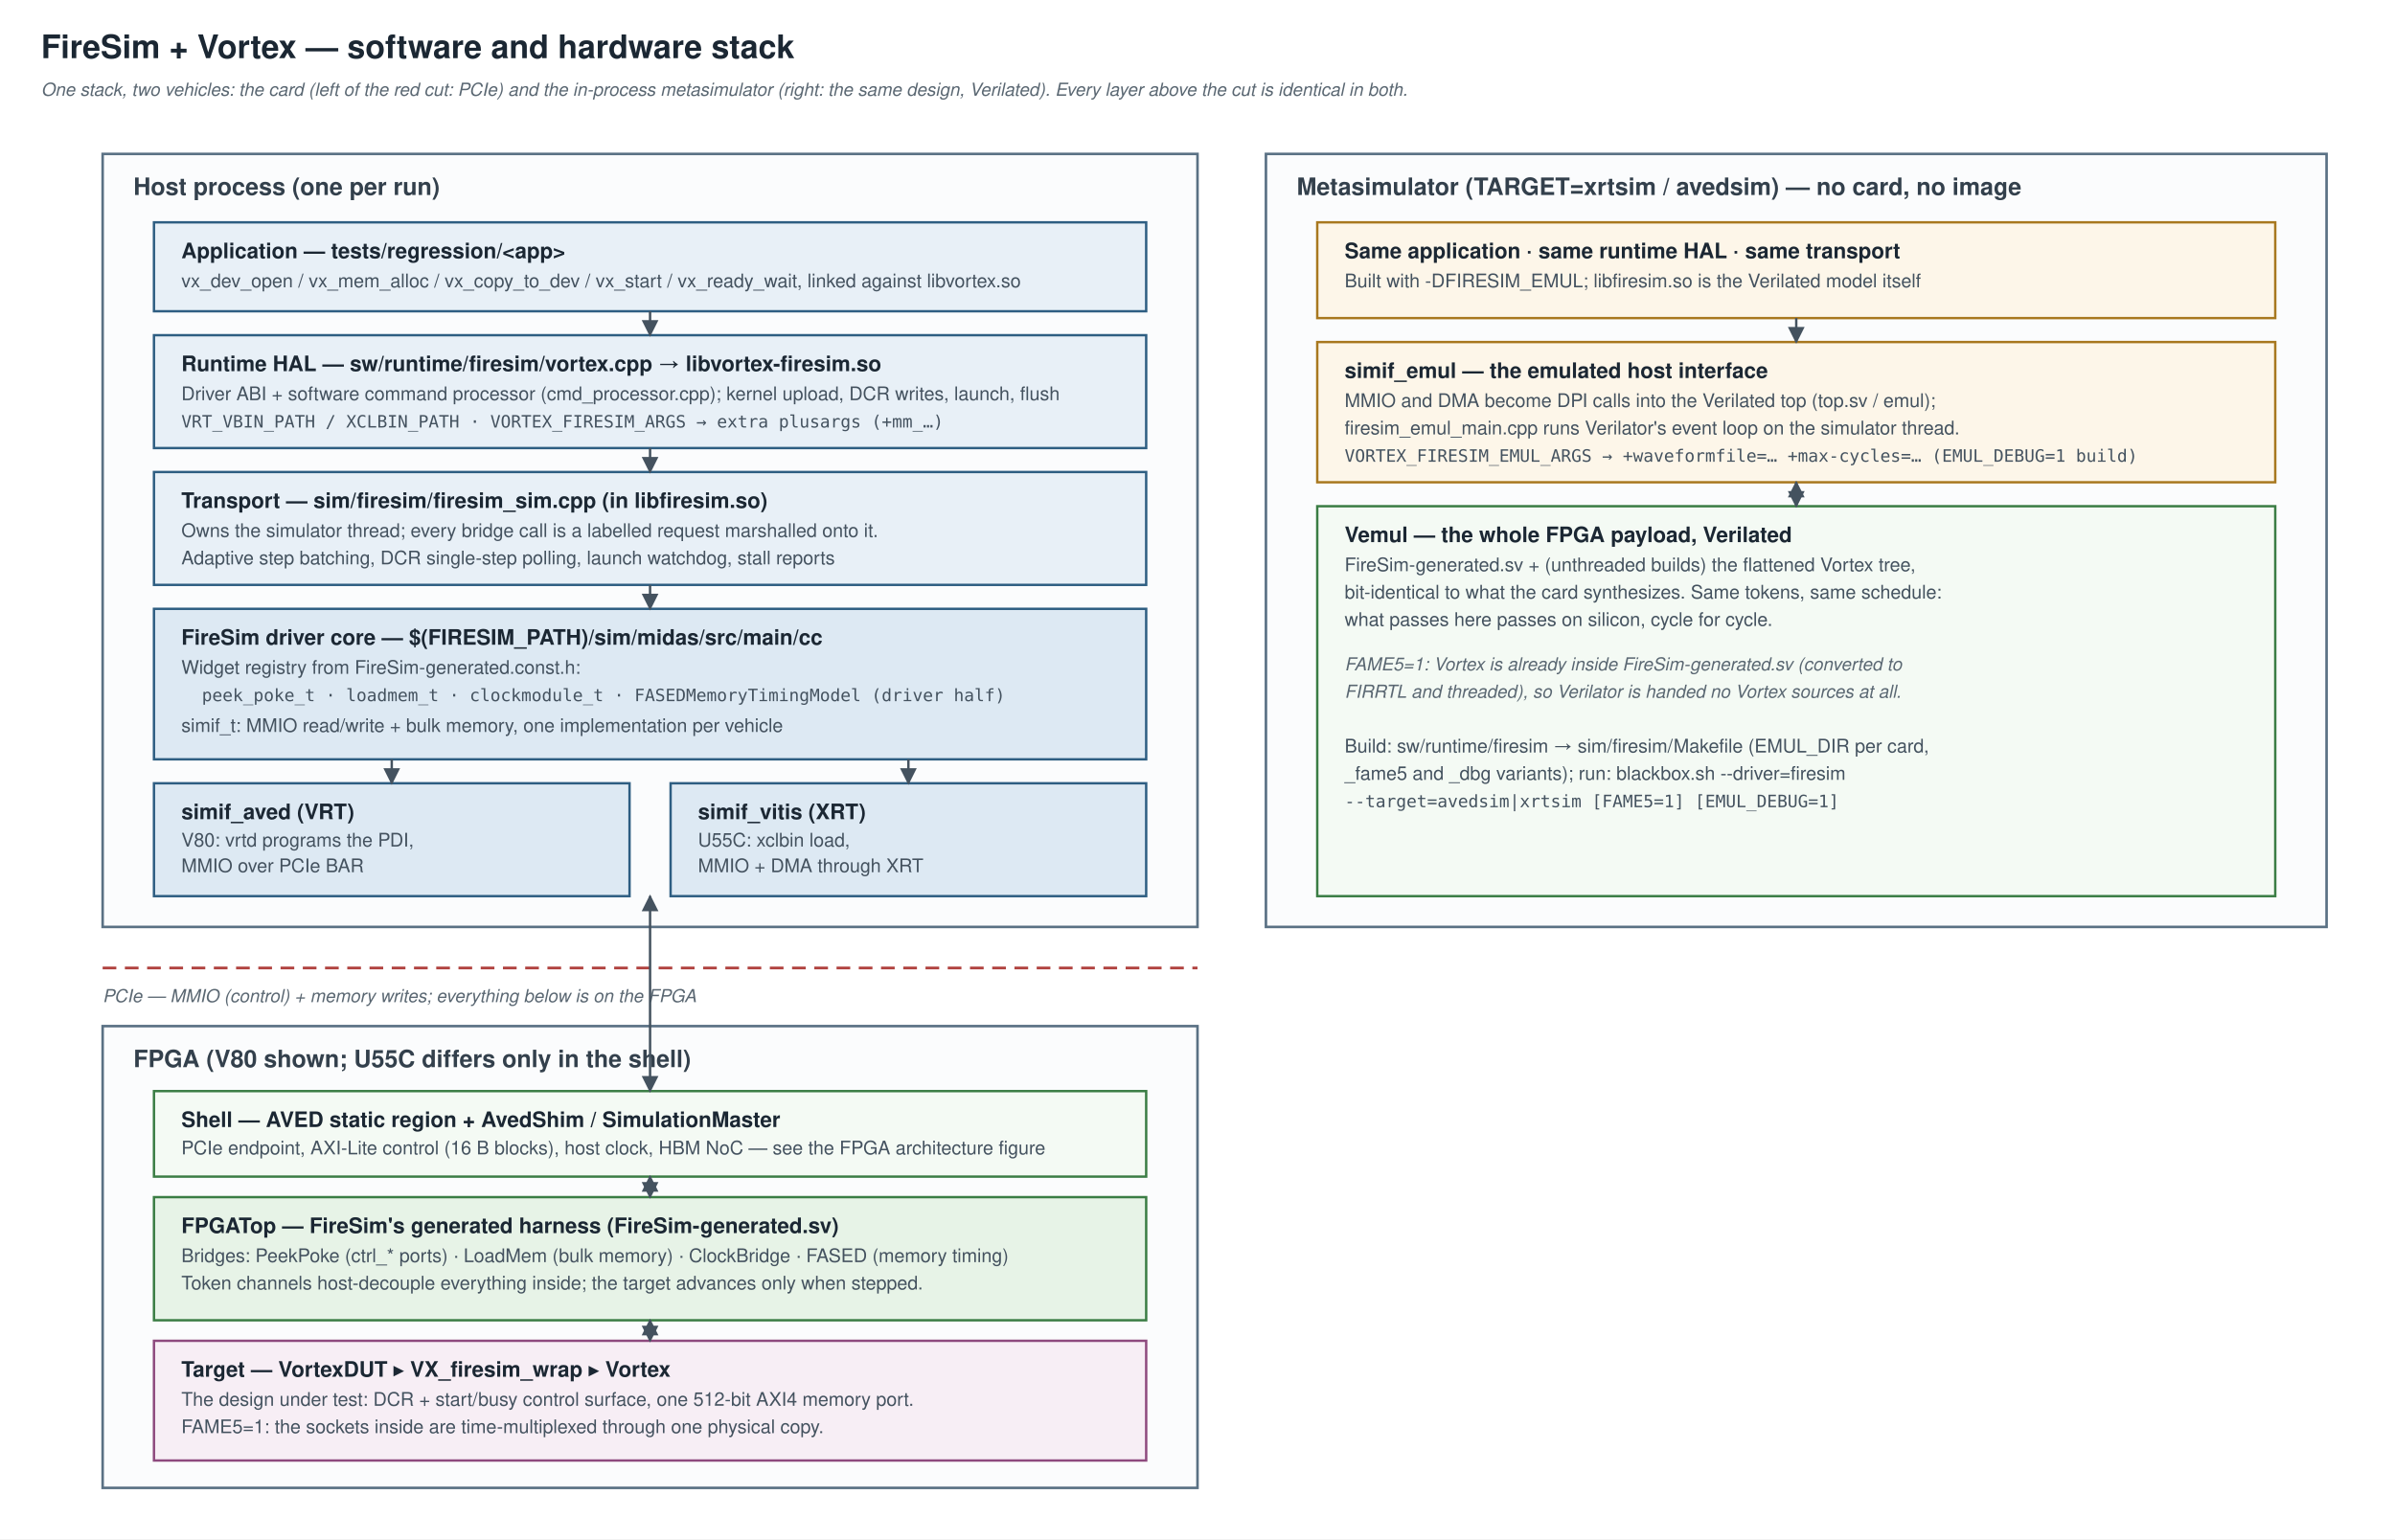
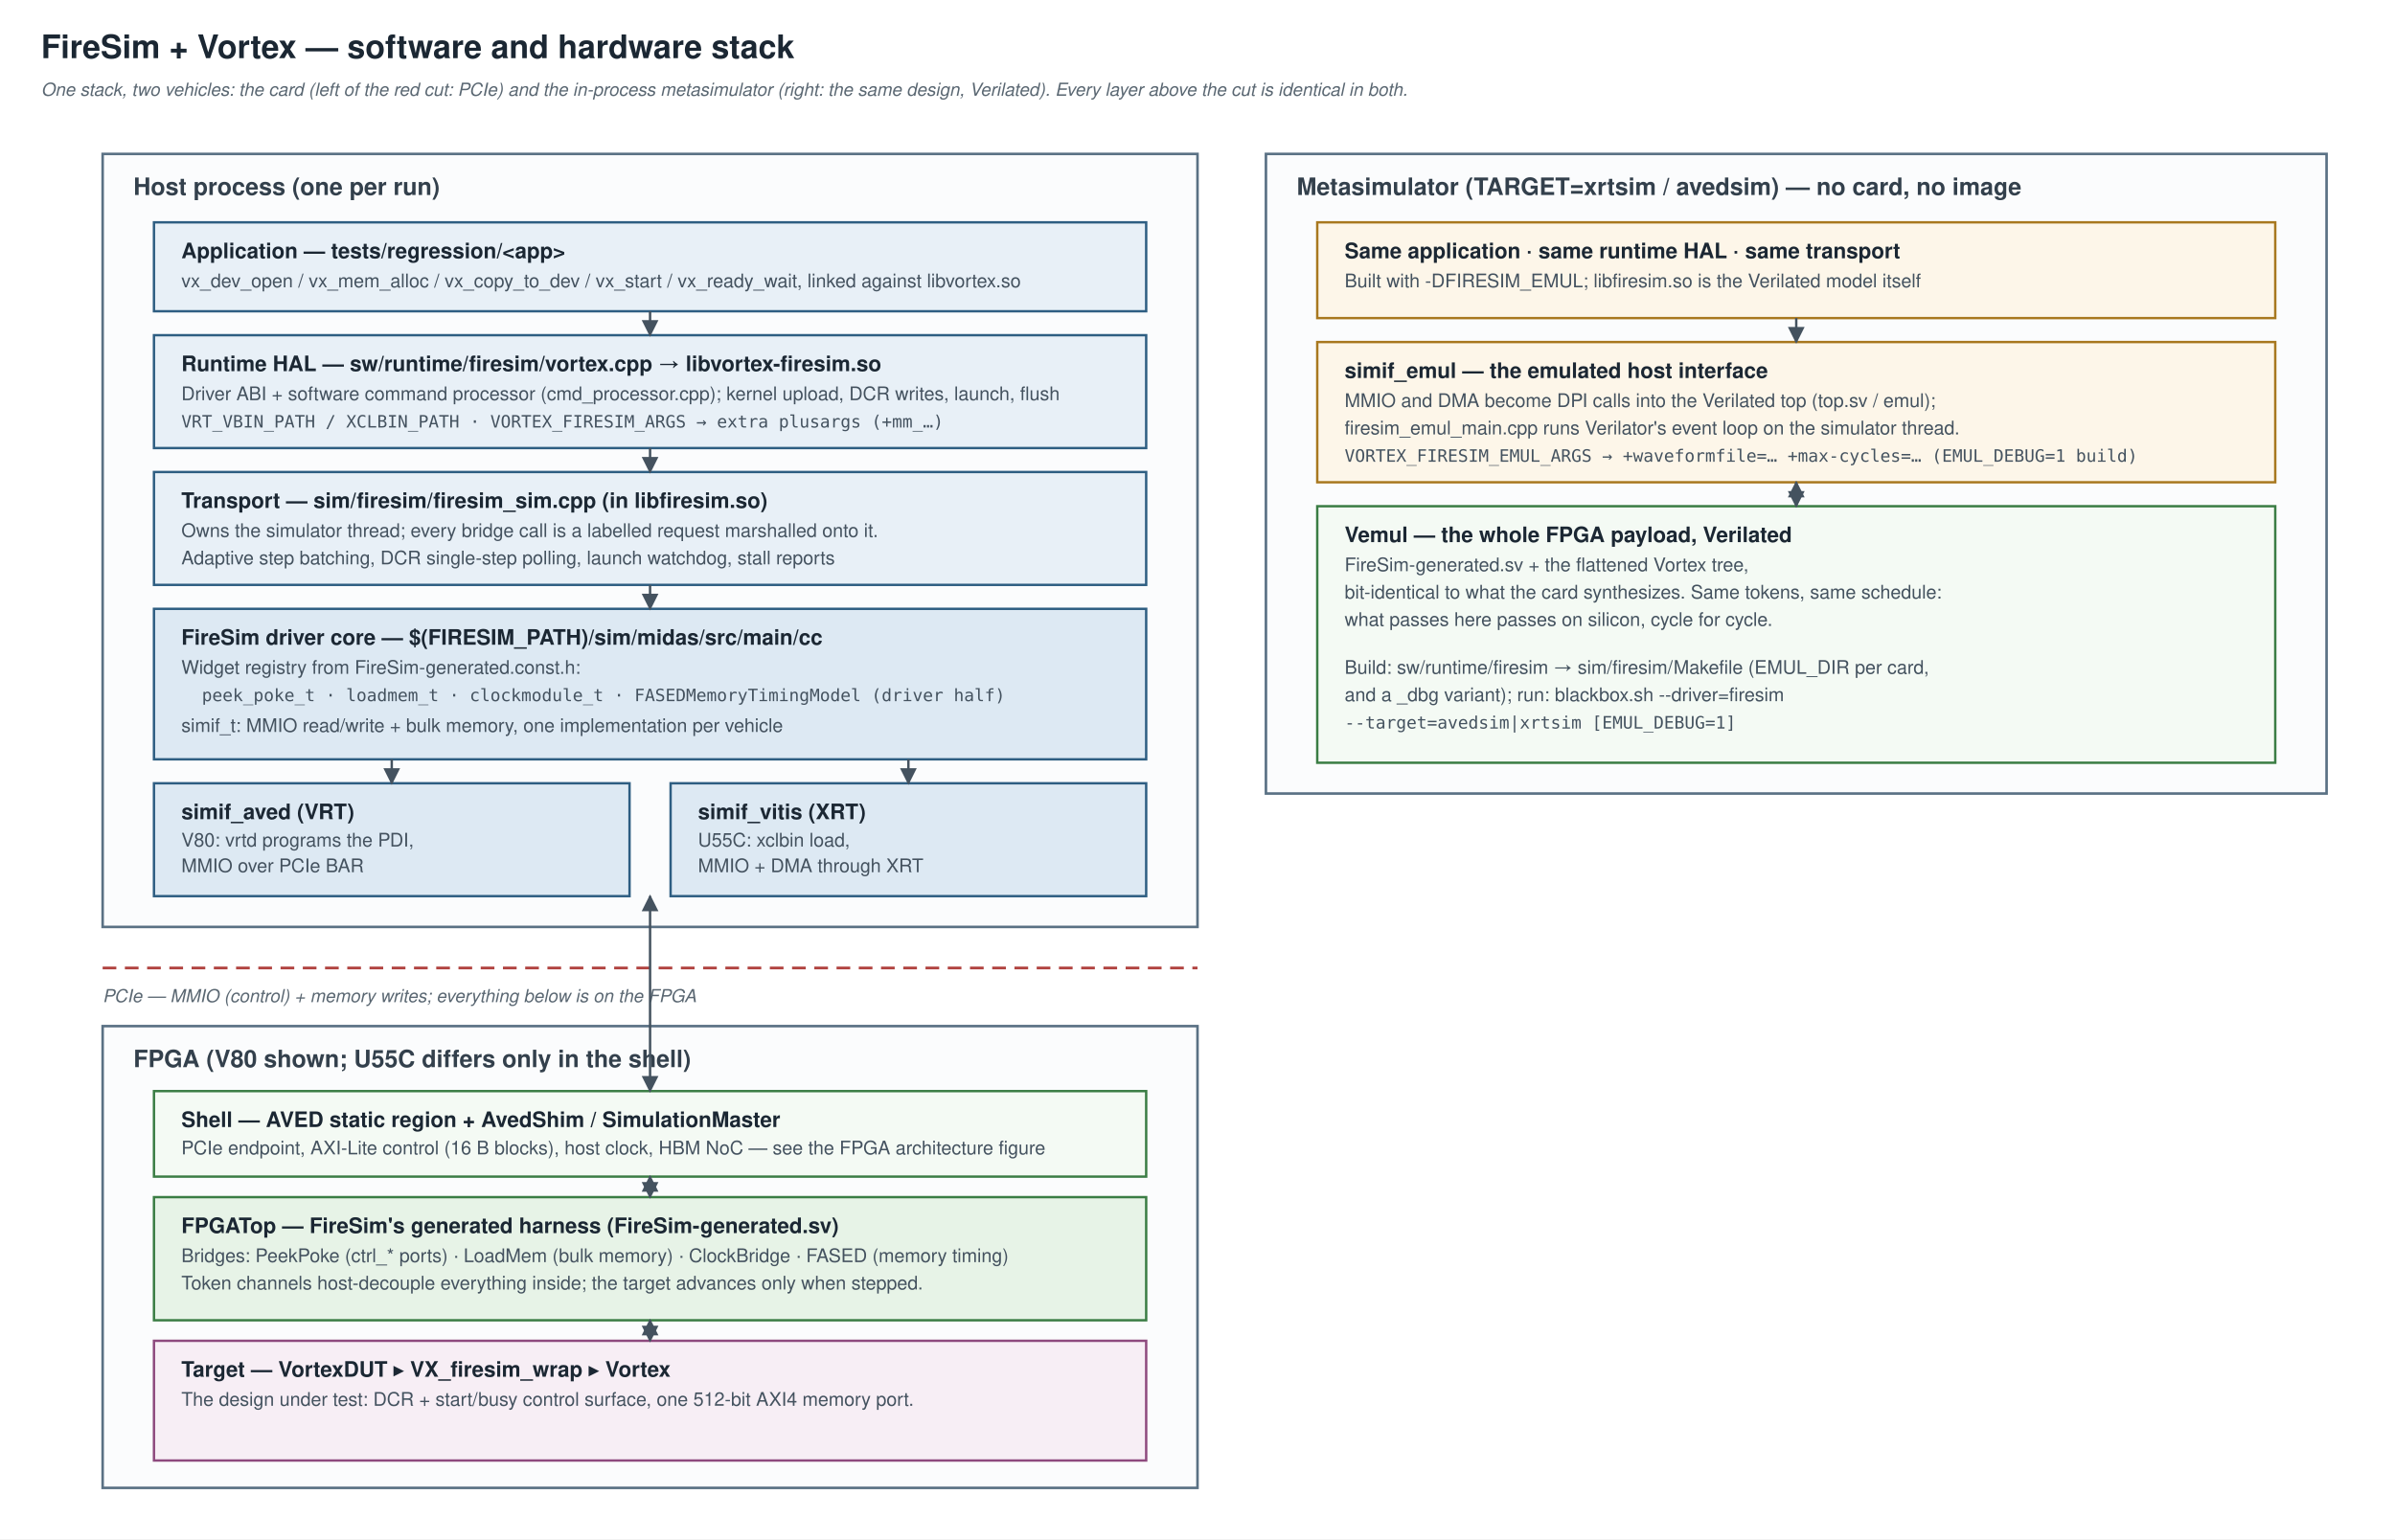
<svg xmlns="http://www.w3.org/2000/svg" viewBox="0 0 1400 900" font-family="Helvetica, Arial, sans-serif">
  <defs>
    <marker id="arr" viewBox="0 0 10 10" refX="9" refY="5" markerWidth="7" markerHeight="7" orient="auto-start-reverse">
      <path d="M0,0 L10,5 L0,10 z" fill="#44525f" />
    </marker>
  </defs>
  <style>
    .t    { fill:#1b2733; font-size:19px; font-weight:bold; }
    .gt   { fill:#33404c; font-size:14px; font-weight:bold; }
    .th   { fill:#1b2733; font-size:12.5px; font-weight:bold; }
    .ts   { fill:#44525f; font-size:11px; }
    .tt   { fill:#5a6772; font-size:10.5px; font-style:italic; }
    .mono { font-family:"DejaVu Sans Mono", monospace; font-size:11px; fill:#1b2733; }
    .monos{ font-family:"DejaVu Sans Mono", monospace; font-size:10px; fill:#44525f; }
    .sw   { fill:#e8f0f7; stroke:#2e5e82; stroke-width:1.4; }
    .drv  { fill:#dde9f3; stroke:#2e5e82; stroke-width:1.4; }
    .hw   { fill:#f4faf4; stroke:#3a7d44; stroke-width:1.4; }
    .hw2  { fill:#e7f3e7; stroke:#3a7d44; stroke-width:1.4; }
    .vx   { fill:#f7eef5; stroke:#8e4a7e; stroke-width:1.4; }
    .emu  { fill:#fdf6e9; stroke:#a8781f; stroke-width:1.4; }
    .grp  { fill:#fbfcfd; stroke:#5a7184; stroke-width:1.5; }
    .w    { stroke:#44525f; stroke-width:1.4; fill:none; marker-end:url(#arr); }
    .w2   { stroke:#44525f; stroke-width:1.4; fill:none; marker-end:url(#arr); marker-start:url(#arr); }
    .cut  { stroke:#b0413e; stroke-width:1.6; stroke-dasharray:8 5; fill:none; }
  </style>
  <rect x="0" y="0" width="1400" height="900" fill="#ffffff" />
  <text x="24" y="34" class="t">FireSim + Vortex — software and hardware stack</text>
  <text x="24" y="56" class="tt">One stack, two vehicles: the card (left of the red cut: PCIe) and the in-process metasimulator (right: the same design, Verilated). Every layer above the cut is identical in both.</text>
  <rect x="60" y="90" width="640" height="452" class="grp" />
  <text x="78" y="114" class="gt">Host process (one per run)</text>
  <rect x="90" y="130" width="580" height="52" class="sw" />
  <text x="106" y="151" class="th">Application — tests/regression/&lt;app&gt;</text>
  <text x="106" y="168" class="ts">vx_dev_open / vx_mem_alloc / vx_copy_to_dev / vx_start / vx_ready_wait, linked against libvortex.so</text>
  <rect x="90" y="196" width="580" height="66" class="sw" />
  <text x="106" y="217" class="th">Runtime HAL — sw/runtime/firesim/vortex.cpp → libvortex-firesim.so</text>
  <text x="106" y="234" class="ts">Driver ABI + software command processor (cmd_processor.cpp); kernel upload, DCR writes, launch, flush</text>
  <text x="106" y="250" class="monos">VRT_VBIN_PATH / XCLBIN_PATH · VORTEX_FIRESIM_ARGS → extra plusargs (+mm_…)</text>
  <rect x="90" y="276" width="580" height="66" class="sw" />
  <text x="106" y="297" class="th">Transport — sim/firesim/firesim_sim.cpp (in libfiresim.so)</text>
  <text x="106" y="314" class="ts">Owns the simulator thread; every bridge call is a labelled request marshalled onto it.</text>
  <text x="106" y="330" class="ts">Adaptive step batching, DCR single-step polling, launch watchdog, stall reports</text>
  <rect x="90" y="356" width="580" height="88" class="drv" />
  <text x="106" y="377" class="th">FireSim driver core — $(FIRESIM_PATH)/sim/midas/src/main/cc</text>
  <text x="106" y="394" class="ts">Widget registry from FireSim-generated.const.h:</text>
  <text x="118" y="410" class="monos">peek_poke_t · loadmem_t · clockmodule_t · FASEDMemoryTimingModel (driver half)</text>
  <text x="106" y="428" class="ts">simif_t: MMIO read/write + bulk memory, one implementation per vehicle</text>
  <rect x="90" y="458" width="278" height="66" class="drv" />
  <text x="106" y="479" class="th">simif_aved (VRT)</text>
  <text x="106" y="495" class="ts">V80: vrtd programs the PDI,</text>
  <text x="106" y="510" class="ts">MMIO over PCIe BAR</text>
  <rect x="392" y="458" width="278" height="66" class="drv" />
  <text x="408" y="479" class="th">simif_vitis (XRT)</text>
  <text x="408" y="495" class="ts">U55C: xclbin load,</text>
  <text x="408" y="510" class="ts">MMIO + DMA through XRT</text>
-   <rect x="740" y="90" width="620" height="452" class="grp" />
+   <rect x="740" y="90" width="620" height="374" class="grp" />
  <text x="758" y="114" class="gt">Metasimulator (TARGET=xrtsim / avedsim) — no card, no image</text>
  <rect x="770" y="130" width="560" height="56" class="emu" />
  <text x="786" y="151" class="th">Same application · same runtime HAL · same transport</text>
  <text x="786" y="168" class="ts">Built with -DFIRESIM_EMUL; libfiresim.so is the Verilated model itself</text>
  <rect x="770" y="200" width="560" height="82" class="emu" />
  <text x="786" y="221" class="th">simif_emul — the emulated host interface</text>
  <text x="786" y="238" class="ts">MMIO and DMA become DPI calls into the Verilated top (top.sv / emul);</text>
  <text x="786" y="254" class="ts">firesim_emul_main.cpp runs Verilator's event loop on the simulator thread.</text>
  <text x="786" y="270" class="monos">VORTEX_FIRESIM_EMUL_ARGS → +waveformfile=… +max-cycles=… (EMUL_DEBUG=1 build)</text>
-   <rect x="770" y="296" width="560" height="228" class="hw" />
+   <rect x="770" y="296" width="560" height="150" class="hw" />
  <text x="786" y="317" class="th">Vemul — the whole FPGA payload, Verilated</text>
-   <text x="786" y="334" class="ts">FireSim-generated.sv + (unthreaded builds) the flattened Vortex tree,</text>
+   <text x="786" y="334" class="ts">FireSim-generated.sv + the flattened Vortex tree,</text>
  <text x="786" y="350" class="ts">bit-identical to what the card synthesizes. Same tokens, same schedule:</text>
  <text x="786" y="366" class="ts">what passes here passes on silicon, cycle for cycle.</text>
-   <text x="786" y="392" class="tt">FAME5=1: Vortex is already inside FireSim-generated.sv (converted to</text>
-   <text x="786" y="408" class="tt">FIRRTL and threaded), so Verilator is handed no Vortex sources at all.</text>
-   <text x="786" y="440" class="ts">Build: sw/runtime/firesim → sim/firesim/Makefile (EMUL_DIR per card,</text>
-   <text x="786" y="456" class="ts">_fame5 and _dbg variants); run: blackbox.sh --driver=firesim</text>
-   <text x="786" y="472" class="monos">--target=avedsim|xrtsim [FAME5=1] [EMUL_DEBUG=1]</text>
+   <text x="786" y="394" class="ts">Build: sw/runtime/firesim → sim/firesim/Makefile (EMUL_DIR per card,</text>
+   <text x="786" y="410" class="ts">and a _dbg variant); run: blackbox.sh --driver=firesim</text>
+   <text x="786" y="426" class="monos">--target=avedsim|xrtsim [EMUL_DEBUG=1]</text>
  <line x1="60" y1="566" x2="700" y2="566" class="cut" />
  <text x="60" y="586" class="tt" fill="#b0413e">PCIe — MMIO (control) + memory writes; everything below is on the FPGA</text>
  <rect x="60" y="600" width="640" height="270" class="grp" />
  <text x="78" y="624" class="gt">FPGA (V80 shown; U55C differs only in the shell)</text>
  <rect x="90" y="638" width="580" height="50" class="hw" />
  <text x="106" y="659" class="th">Shell — AVED static region + AvedShim / SimulationMaster</text>
  <text x="106" y="675" class="ts">PCIe endpoint, AXI-Lite control (16 B blocks), host clock, HBM NoC — see the FPGA architecture figure</text>
  <rect x="90" y="700" width="580" height="72" class="hw2" />
  <text x="106" y="721" class="th">FPGATop — FireSim's generated harness (FireSim-generated.sv)</text>
  <text x="106" y="738" class="ts">Bridges: PeekPoke (ctrl_* ports) · LoadMem (bulk memory) · ClockBridge · FASED (memory timing)</text>
  <text x="106" y="754" class="ts">Token channels host-decouple everything inside; the target advances only when stepped.</text>
  <rect x="90" y="784" width="580" height="70" class="vx" />
  <text x="106" y="805" class="th">Target — VortexDUT ▸ VX_firesim_wrap ▸ Vortex</text>
  <text x="106" y="822" class="ts">The design under test: DCR + start/busy control surface, one 512-bit AXI4 memory port.</text>
-   <text x="106" y="838" class="ts">FAME5=1: the sockets inside are time-multiplexed through one physical copy.</text>
  <line x1="380" y1="182" x2="380" y2="196" class="w" />
  <line x1="380" y1="262" x2="380" y2="276" class="w" />
  <line x1="380" y1="342" x2="380" y2="356" class="w" />
  <line x1="229" y1="444" x2="229" y2="458" class="w" />
  <line x1="531" y1="444" x2="531" y2="458" class="w" />
  <line x1="380" y1="524" x2="380" y2="638" class="w2" />
  <line x1="380" y1="688" x2="380" y2="700" class="w2" />
  <line x1="380" y1="772" x2="380" y2="784" class="w2" />
  <line x1="1050" y1="186" x2="1050" y2="200" class="w" />
  <line x1="1050" y1="282" x2="1050" y2="296" class="w2" />
</svg>
